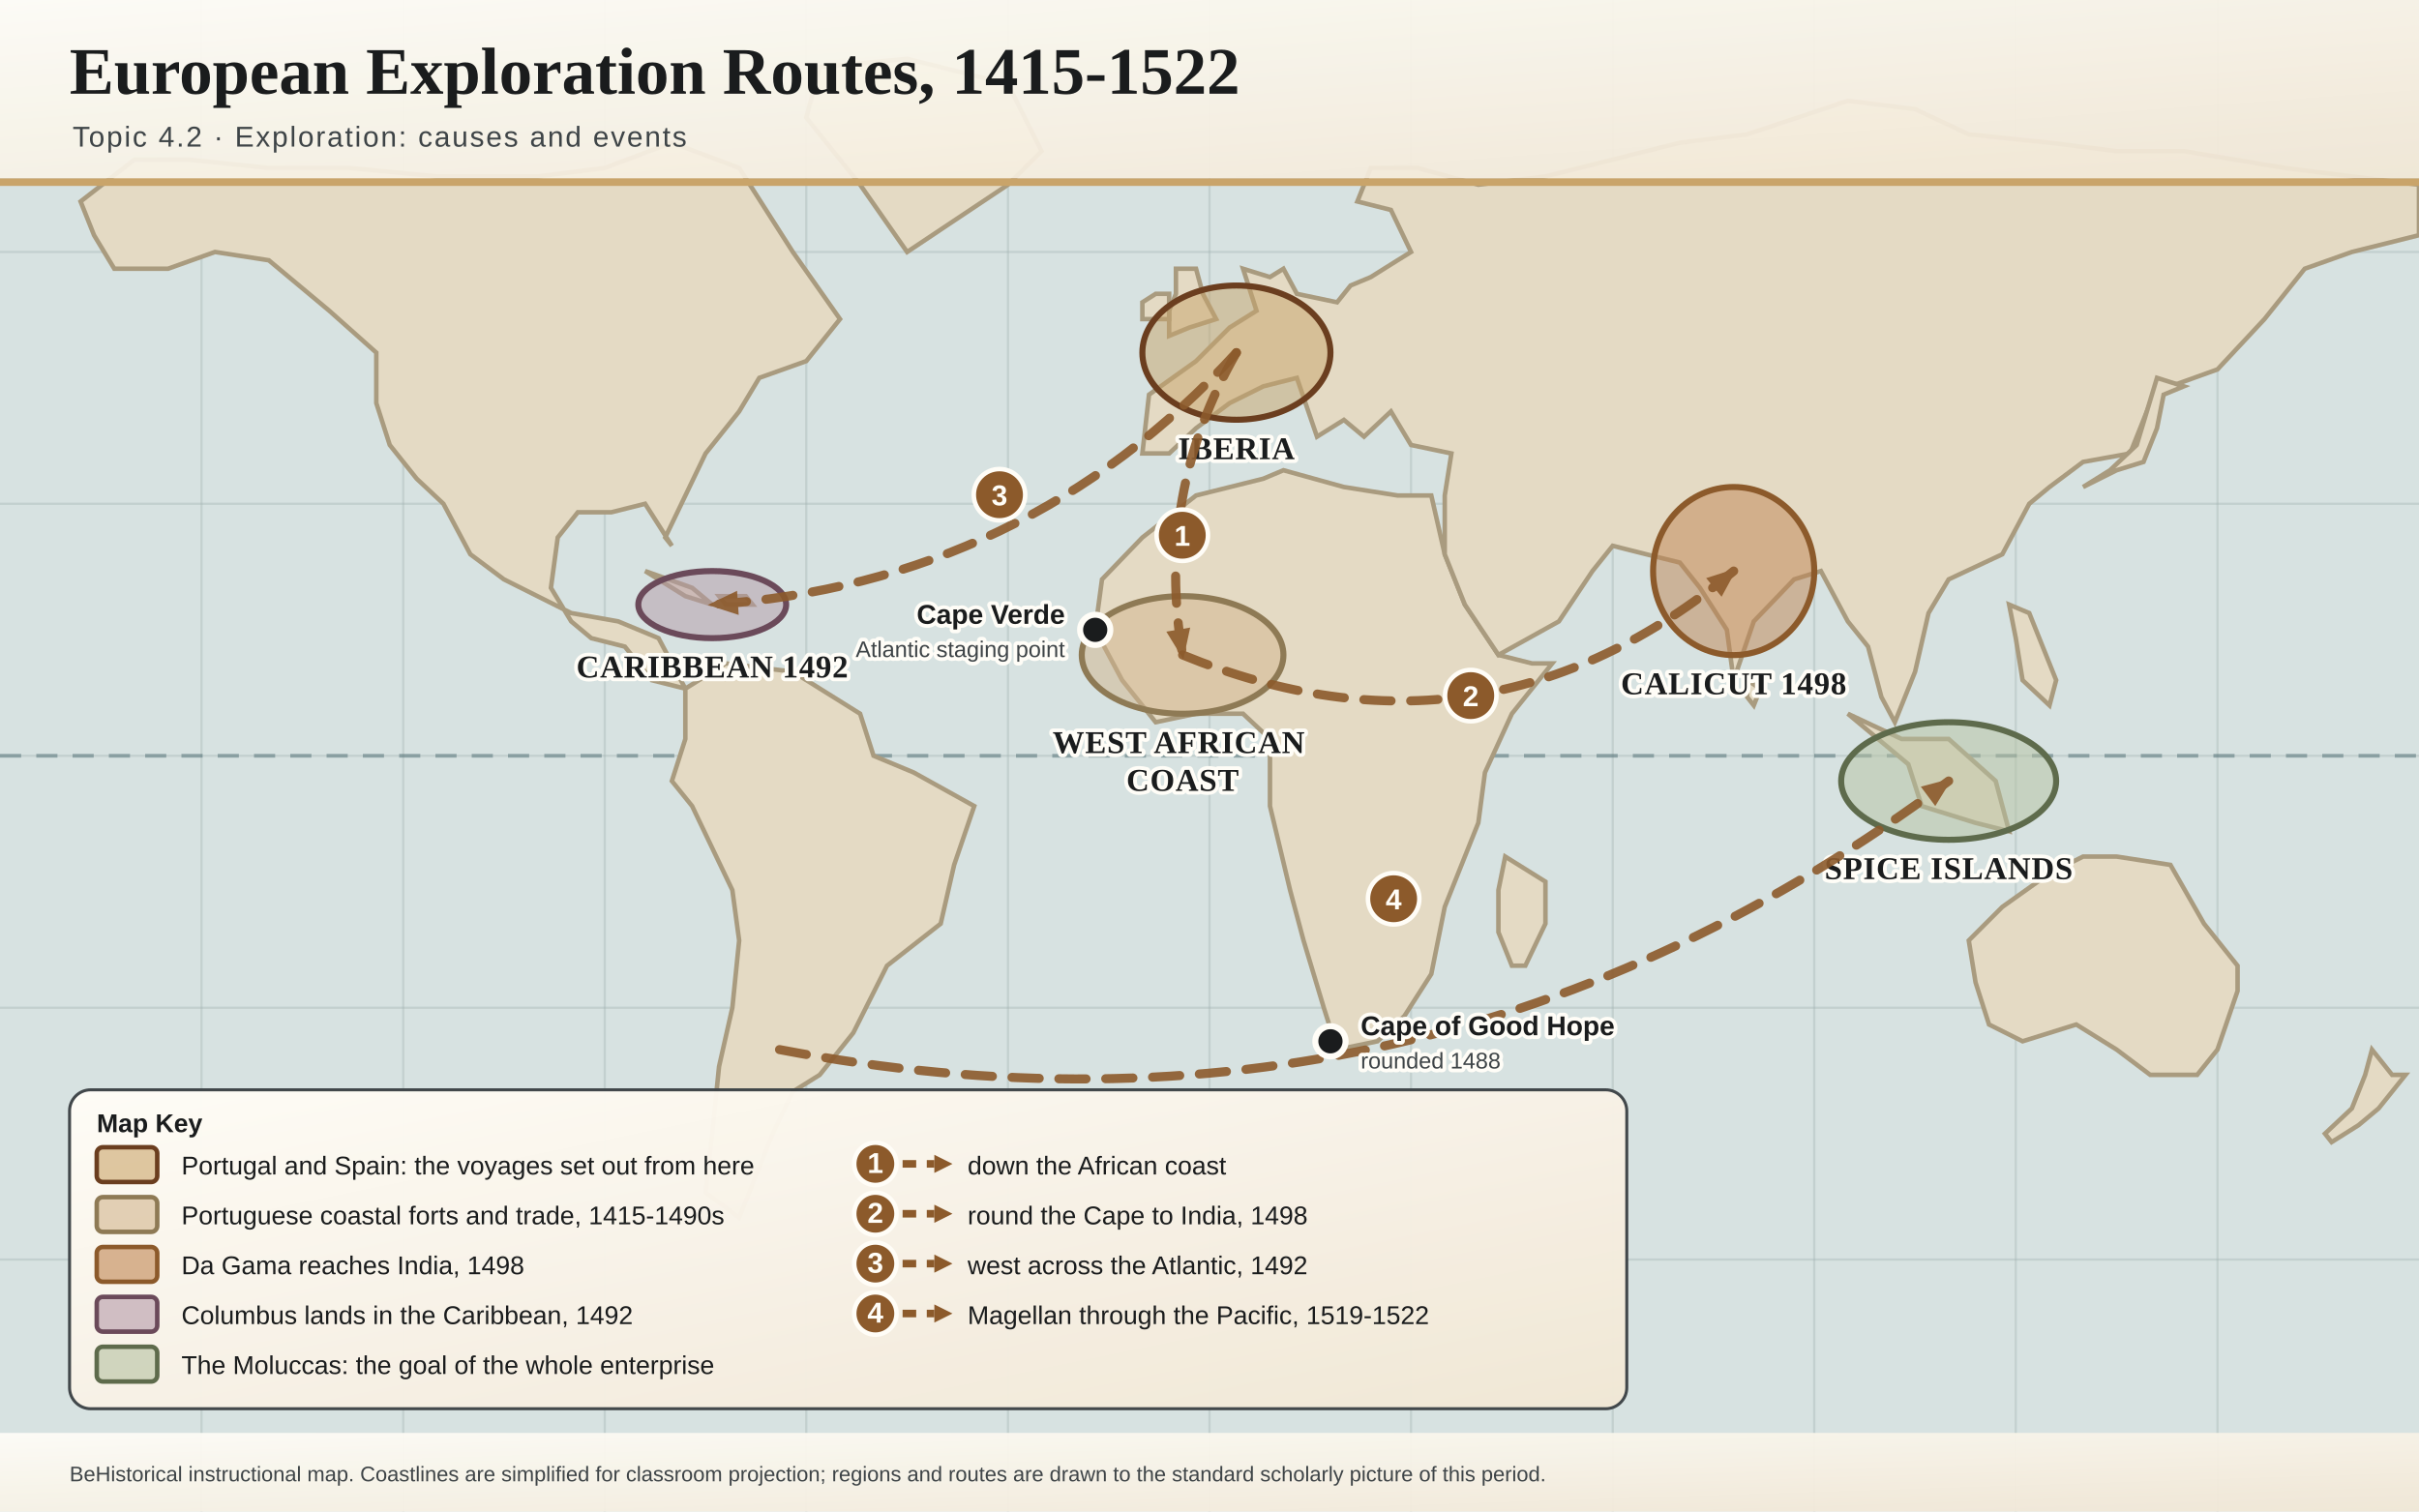
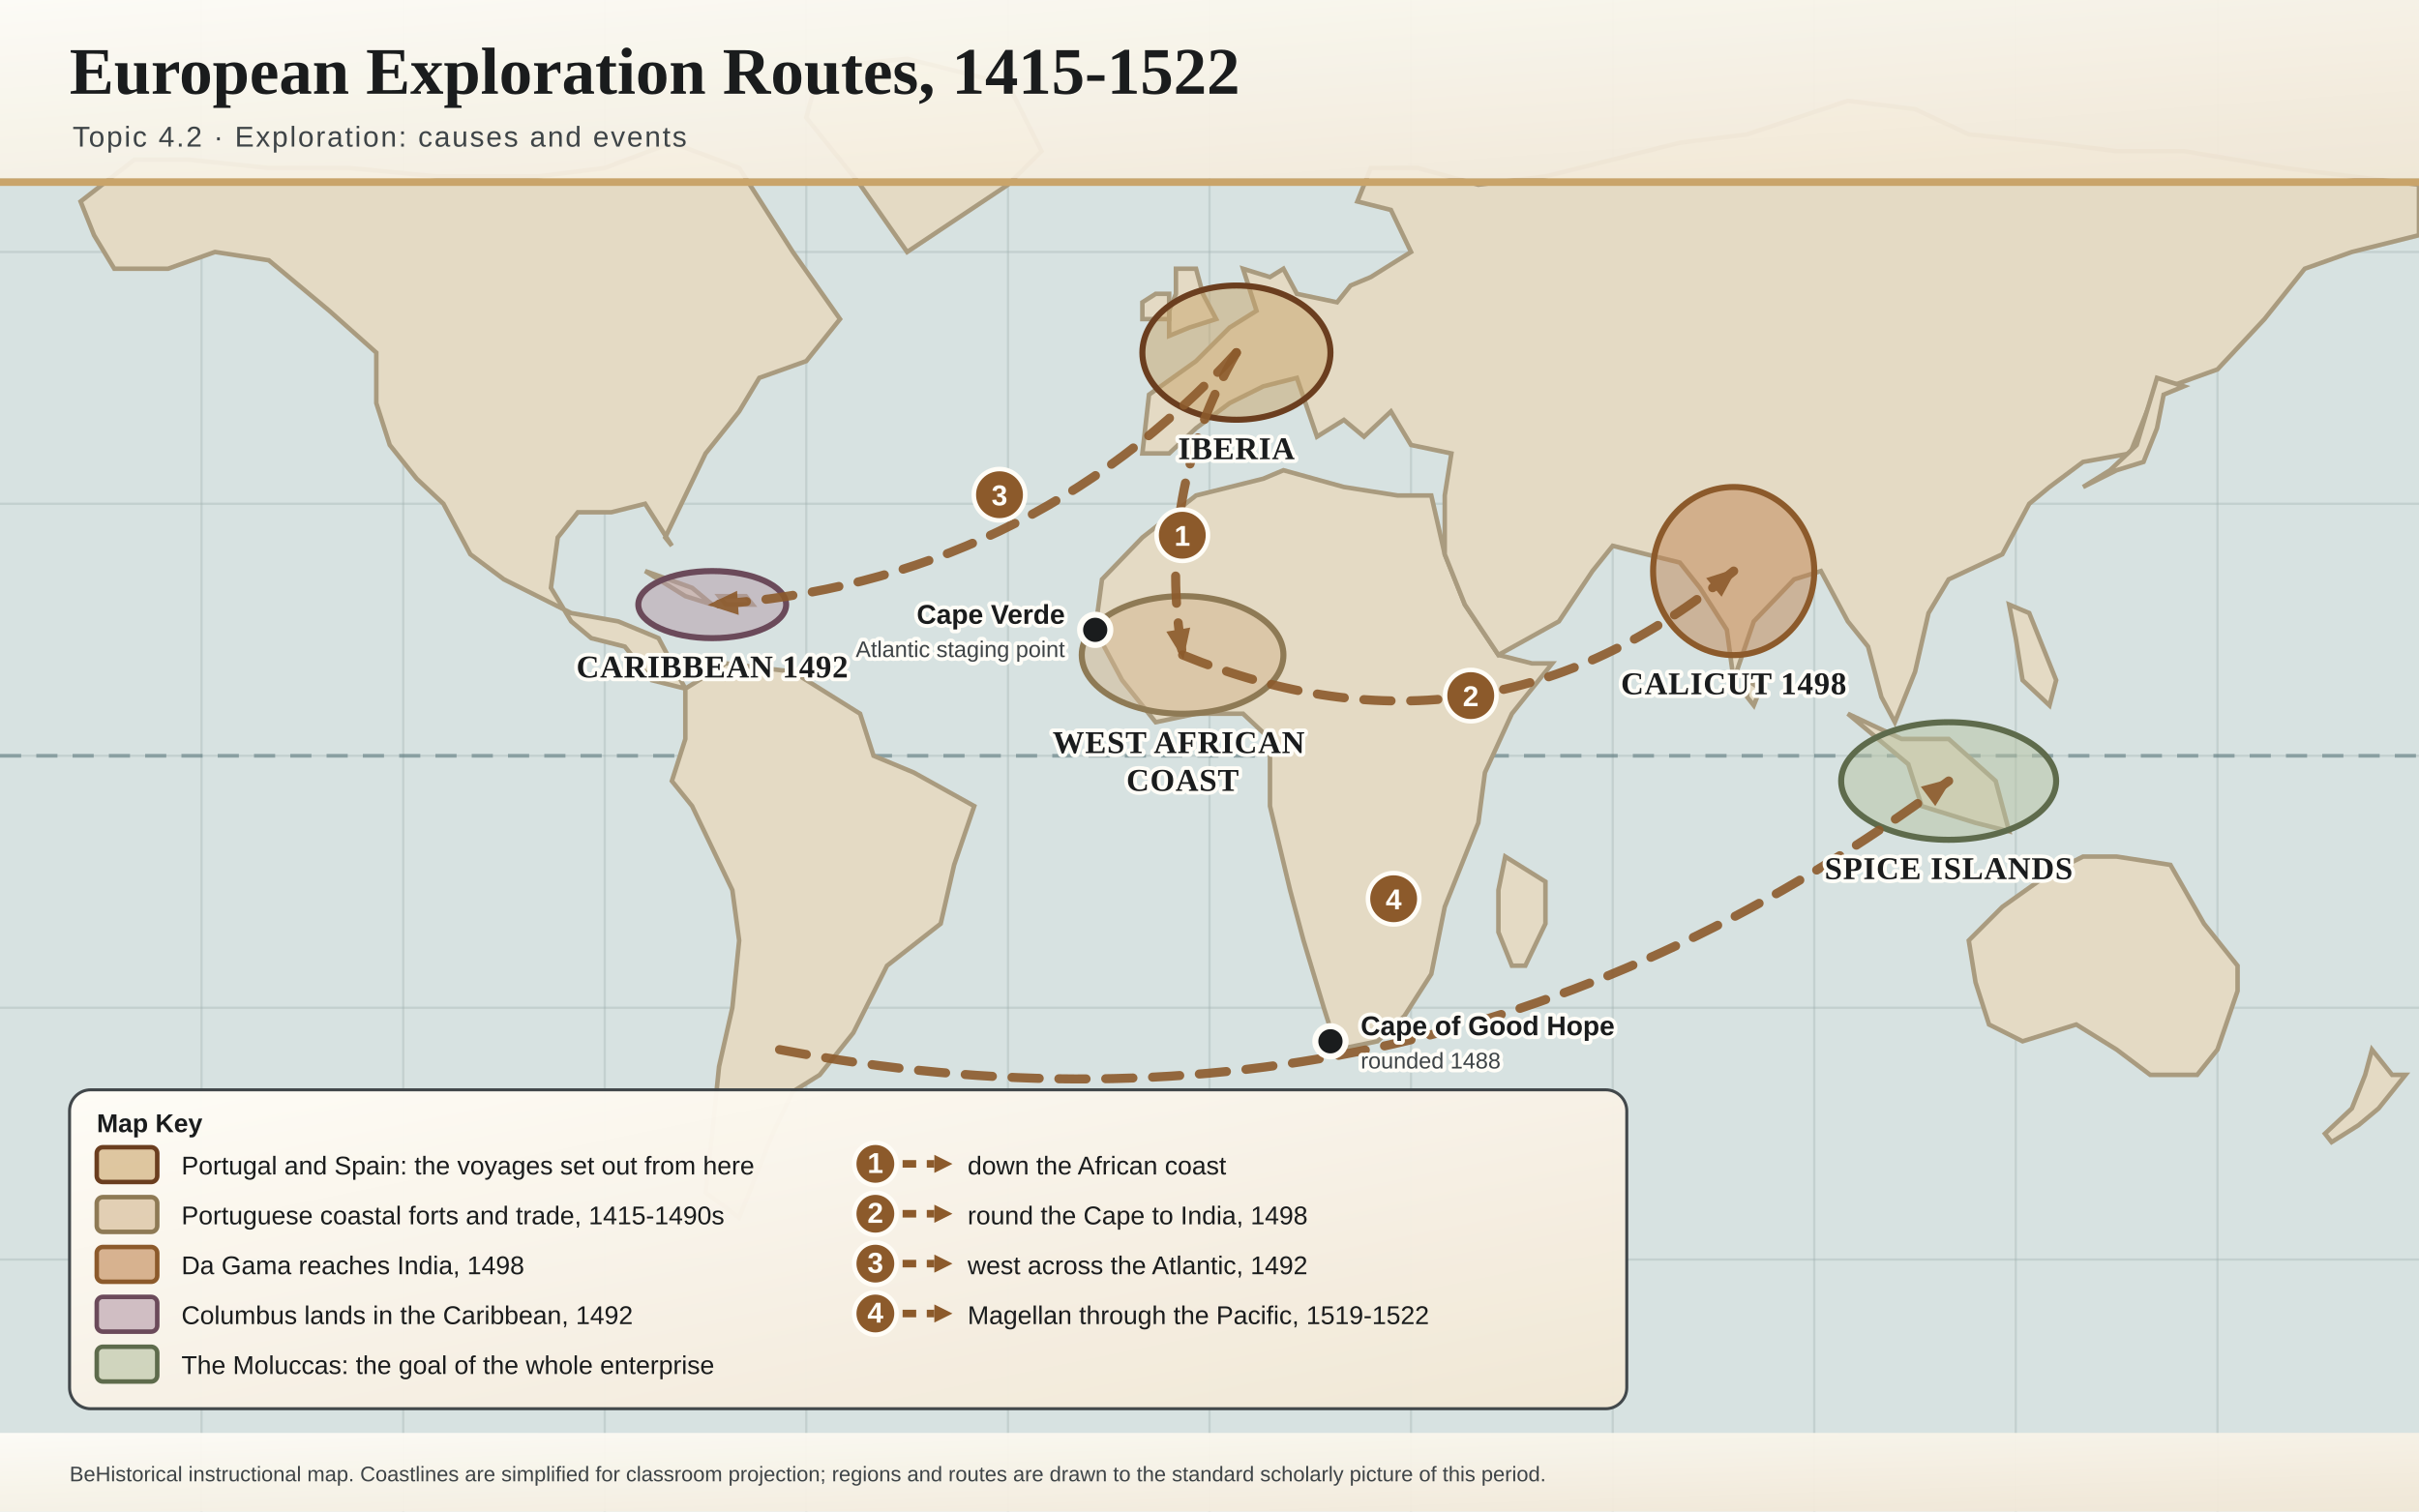
<svg xmlns="http://www.w3.org/2000/svg" width="1600" height="1000" viewBox="0 0 1600 1000" preserveAspectRatio="xMidYMid meet" role="img" aria-labelledby="map-title map-desc">
  <defs>
    <linearGradient id="paper" x1="0" x2="1" y1="0" y2="1">
      <stop offset="0" stop-color="#FFFDF7" />
      <stop offset="1" stop-color="#F1E7D5" />
    </linearGradient>
    <marker id="arrow" markerWidth="20" markerHeight="16" refX="17" refY="8" orient="auto" markerUnits="userSpaceOnUse">
      <path d="M0,0 L20,8 L0,16 Z" fill="#8C5A2B" />
    </marker>
    <style>
      .title{font-family:Georgia,'Times New Roman',serif;font-weight:700;font-size:44px;fill:#1A1C1D}
      .subtitle{font-family:Arial,Helvetica,sans-serif;font-size:19px;fill:#3E4447;letter-spacing:1.2px;text-transform:uppercase}
      .region{font-family:Georgia,'Times New Roman',serif;font-weight:700;font-size:21px;letter-spacing:.5px}
      .place{font-family:Arial,Helvetica,sans-serif;font-weight:700;font-size:18px;fill:#1A1C1D}
      .placenote{font-family:Arial,Helvetica,sans-serif;font-size:15px;fill:#3E4447}
      .small{font-family:Arial,Helvetica,sans-serif;font-size:17px;fill:#1A1C1D}
      .tiny{font-family:Arial,Helvetica,sans-serif;font-size:14px;fill:#3E4447}
      .badgenum{font-family:Arial,Helvetica,sans-serif;font-weight:700;font-size:19px;fill:#FFFDF7}
      .badge{fill:#8C5A2B;stroke:#FFFDF7;stroke-width:3}
      .halo{paint-order:stroke;stroke:#FFFDF7;stroke-width:5;stroke-linejoin:round}
      .city{fill:#1A1C1D;stroke:#FFFDF7;stroke-width:4}
      .flow{fill:none;stroke:#8C5A2B;stroke-width:6;stroke-linecap:round;opacity:.9}
      #land path{fill:#E4DAC4;stroke:#A99B7F;stroke-width:3}
      #graticule line{stroke:#9FB0AE;stroke-width:1.5;opacity:.35}
    </style>
  </defs>
  <rect width="1600" height="1000" fill="#D7E2E1" />
  <g id="graticule">
    <line x1="133.3" y1="0" x2="133.3" y2="1000" />
    <line x1="266.7" y1="0" x2="266.7" y2="1000" />
    <line x1="400.0" y1="0" x2="400.0" y2="1000" />
    <line x1="533.3" y1="0" x2="533.3" y2="1000" />
    <line x1="666.7" y1="0" x2="666.7" y2="1000" />
    <line x1="800.0" y1="0" x2="800.0" y2="1000" />
    <line x1="933.3" y1="0" x2="933.3" y2="1000" />
    <line x1="1066.7" y1="0" x2="1066.7" y2="1000" />
    <line x1="1200.0" y1="0" x2="1200.0" y2="1000" />
    <line x1="1333.3" y1="0" x2="1333.3" y2="1000" />
    <line x1="1466.7" y1="0" x2="1466.7" y2="1000" />
    <line x1="0" y1="833.3" x2="1600" y2="833.3" />
    <line x1="0" y1="666.7" x2="1600" y2="666.7" />
    <line x1="0" y1="500.0" x2="1600" y2="500.0" />
    <line x1="0" y1="333.3" x2="1600" y2="333.3" />
    <line x1="0" y1="166.7" x2="1600" y2="166.7" />
  </g>
  <line x1="0" y1="500.0" x2="1600" y2="500.0" stroke="#4E6B72" stroke-width="2.5" stroke-dasharray="14 10" opacity=".5" />
  <g id="land">
    <path id="land-greenland" d="M600.0,166.7 L666.7,122.2 L688.9,100.0 L666.7,55.6 L600.0,38.9 L542.2,44.4 L533.3,77.8 L568.9,122.2 L600.0,166.7 Z" />
    <path id="land-northAmerica" d="M53.3,133.3 L88.9,105.6 L124.4,105.6 L177.8,111.1 L231.1,111.1 L288.9,116.7 L355.6,116.7 L400.0,111.1 L444.4,94.4 L488.9,111.1 L524.4,166.7 L555.6,211.1 L533.3,238.9 L502.2,250.0 L488.9,272.2 L466.7,300.0 L440.0,355.6 L444.4,361.1 L426.7,333.3 L404.4,338.9 L382.2,338.9 L368.9,355.6 L364.4,388.9 L377.8,411.1 L391.1,422.2 L413.3,427.8 L431.1,450.0 L453.3,455.6 L435.6,422.2 L408.9,411.1 L377.8,405.6 L333.3,383.3 L311.1,366.7 L293.3,333.3 L275.6,316.7 L257.8,294.4 L248.9,266.7 L248.9,233.3 L217.8,205.6 L177.8,172.2 L142.2,166.7 L111.1,177.8 L75.6,177.8 L62.2,155.6 L53.3,133.3 Z" />
    <path id="land-southAmerica" d="M453.3,455.6 L480.0,438.9 L524.4,444.4 L568.9,472.2 L577.8,500.0 L604.4,511.1 L644.4,533.3 L631.1,572.2 L622.2,611.1 L586.7,638.9 L564.4,683.3 L542.2,711.1 L524.4,722.2 L511.1,750.0 L497.8,783.3 L488.9,805.6 L466.7,788.9 L471.1,750.0 L475.6,705.6 L484.4,666.7 L488.9,622.2 L484.4,588.9 L457.8,533.3 L444.4,516.7 L453.3,488.9 L453.3,455.6 Z" />
    <path id="land-africa" d="M724.4,416.7 L728.9,383.3 L755.6,355.6 L791.1,327.8 L835.6,316.7 L848.9,311.1 L888.9,322.2 L924.4,327.8 L946.7,327.8 L955.6,366.7 L968.9,400.0 L991.1,433.3 L1013.3,438.9 L1026.7,438.9 L1000.0,472.2 L982.2,511.1 L977.8,544.4 L955.6,600.0 L946.7,644.4 L928.9,672.2 L911.1,688.9 L884.4,694.4 L875.6,666.7 L862.2,622.2 L853.3,588.9 L840.0,533.3 L840.0,488.9 L822.2,472.2 L791.1,472.2 L764.4,477.8 L742.2,450.0 L724.4,416.7 Z" />
    <path id="land-eurasia" d="M755.6,300.0 L760.0,261.1 L791.1,238.9 L813.3,216.7 L831.1,205.6 L822.2,177.8 L840.0,183.3 L848.9,177.8 L857.8,194.4 L884.4,200.0 L893.3,188.9 L906.7,183.3 L924.4,172.2 L933.3,166.7 L920.0,138.9 L897.8,133.3 L906.7,111.1 L937.8,111.1 L977.8,122.2 L1022.2,116.7 L1066.7,105.6 L1111.1,94.4 L1155.6,88.9 L1222.2,66.7 L1266.7,72.2 L1302.2,88.9 L1355.6,94.4 L1400.0,100.0 L1444.4,100.0 L1511.1,111.1 L1555.6,116.7 L1600.0,122.2 L1600.0,155.6 L1555.6,166.7 L1524.4,177.8 L1497.8,211.1 L1466.7,244.4 L1435.6,255.6 L1422.2,266.7 L1408.9,300.0 L1377.8,305.6 L1355.6,322.2 L1342.2,333.3 L1324.4,366.7 L1288.9,383.3 L1275.6,405.6 L1266.7,444.4 L1253.3,477.8 L1244.4,461.1 L1235.6,427.8 L1222.2,411.1 L1204.4,377.8 L1186.7,383.3 L1160.0,411.1 L1146.7,450.0 L1142.2,416.7 L1124.4,388.9 L1111.1,372.2 L1088.9,366.7 L1066.7,361.1 L1053.3,377.8 L1031.1,411.1 L991.1,433.3 L968.9,400.0 L955.6,366.7 L955.6,327.8 L960.0,300.0 L933.3,294.4 L920.0,272.2 L902.2,288.9 L888.9,277.8 L871.1,288.9 L857.8,250.0 L835.6,255.6 L813.3,266.7 L791.1,283.3 L773.3,300.0 L755.6,300.0 Z" />
    <path id="land-britain" d="M773.3,222.2 L786.7,216.7 L804.4,211.1 L795.6,194.4 L791.1,177.8 L777.8,177.8 L777.8,194.4 L773.3,205.6 L773.3,222.2 Z" />
    <path id="land-ireland" d="M755.6,211.1 L773.3,211.1 L773.3,194.4 L764.4,194.4 L755.6,200.0 L755.6,211.1 Z" />
    <path id="land-japan" d="M1377.8,322.2 L1400.0,311.1 L1417.8,305.6 L1426.7,283.3 L1431.1,261.1 L1444.4,255.6 L1426.7,250.0 L1413.3,294.4 L1395.6,311.1 L1377.8,322.2 Z" />
    <path id="land-indonesia" d="M1222.2,472.2 L1262.2,505.6 L1271.1,533.3 L1306.7,544.4 L1328.9,550.0 L1320.0,516.7 L1288.9,488.9 L1257.8,488.9 L1222.2,472.2 Z" />
    <path id="land-philippines" d="M1328.9,400.0 L1342.2,405.6 L1351.1,427.8 L1360.0,450.0 L1355.6,466.7 L1337.8,450.0 L1333.3,422.2 L1328.9,400.0 Z" />
    <path id="land-australia" d="M1302.2,622.2 L1306.7,650.0 L1315.6,677.8 L1337.8,688.9 L1373.3,677.8 L1400.0,694.4 L1422.2,711.1 L1453.3,711.1 L1466.7,694.4 L1480.0,655.6 L1480.0,638.9 L1457.8,611.1 L1435.6,572.2 L1400.0,566.7 L1377.8,566.7 L1355.6,577.8 L1324.4,600.0 L1302.2,622.2 Z" />
    <path id="land-newZealand" d="M1568.9,694.4 L1582.2,711.1 L1591.1,711.1 L1573.3,733.3 L1560.0,744.4 L1542.2,755.6 L1537.8,750.0 L1555.6,733.3 L1564.4,711.1 L1568.9,694.4 Z" />
    <path id="land-madagascar" d="M995.6,566.7 L1022.2,583.3 L1022.2,611.1 L1008.9,638.9 L1000.0,638.9 L991.1,616.7 L991.1,588.9 L995.6,566.7 Z" />
    <path id="land-cuba" d="M426.7,377.8 L457.8,388.9 L471.1,400.0 L453.3,394.4 L426.7,377.8 Z" />
    <path id="land-hispaniola" d="M475.6,394.4 L493.3,394.4 L497.8,400.0 L480.0,400.0 L475.6,394.4 Z" />
    <path id="land-sriLanka" d="M1155.6,450.0 L1164.4,455.6 L1160.0,466.7 L1155.6,461.1 L1155.6,450.0 Z" />
  </g>
  <g id="highlights">
    <ellipse cx="817.8" cy="233.3" rx="62.2" ry="44.4" fill="#C9A46A" fill-opacity="0.5" stroke="#6B3E1F" stroke-width="4" />
-     <text class="region halo" x="817.8" y="303.8" text-anchor="middle" fill="#1A1C1D">
-       <tspan x="817.8" dy="0">IBERIA</tspan>
-     </text>
    <ellipse cx="782.2" cy="433.3" rx="66.7" ry="38.9" fill="#D2B48C" fill-opacity="0.5" stroke="#8E7A55" stroke-width="4" />
-     <text class="region halo" x="782.2" y="498.2" text-anchor="middle" fill="#1A1C1D">
-       <tspan x="782.2" dy="0">WEST AFRICAN</tspan>
-       <tspan x="782.2" dy="25">COAST</tspan>
-     </text>
    <ellipse cx="1146.7" cy="377.8" rx="53.3" ry="55.6" fill="#C08552" fill-opacity="0.5" stroke="#8C5A2B" stroke-width="4" />
-     <text class="region halo" x="1146.7" y="459.3" text-anchor="middle" fill="#1A1C1D">
-       <tspan x="1146.7" dy="0">CALICUT 1498</tspan>
-     </text>
    <ellipse cx="471.1" cy="400.0" rx="48.9" ry="22.2" fill="#B49AA8" fill-opacity="0.5" stroke="#6B4A5A" stroke-width="4" />
-     <text class="region halo" x="471.1" y="448.2" text-anchor="middle" fill="#1A1C1D">
-       <tspan x="471.1" dy="0">CARIBBEAN 1492</tspan>
-     </text>
    <ellipse cx="1288.9" cy="516.7" rx="71.1" ry="38.9" fill="#B6C2A2" fill-opacity="0.5" stroke="#5E6B4C" stroke-width="4" />
-     <text class="region halo" x="1288.9" y="581.6" text-anchor="middle" fill="#1A1C1D">
-       <tspan x="1288.9" dy="0">SPICE ISLANDS</tspan>
-     </text>
  </g>
  <g id="flows">
    <path class="flow" d="M817.8,233.3 Q764.0,326.9 782.2,433.3" stroke-dasharray="18 13" marker-end="url(#arrow)" />
    <circle class="badge" cx="782.0" cy="354.1" r="17" />
    <text class="badgenum" x="782.0" y="361.1" text-anchor="middle">1</text>
    <path class="flow" d="M782.2,433.3 Q981.1,514.9 1146.7,377.8" stroke-dasharray="18 13" marker-end="url(#arrow)" />
    <circle class="badge" cx="972.8" cy="460.2" r="17" />
    <text class="badgenum" x="972.8" y="467.2" text-anchor="middle">2</text>
    <path class="flow" d="M817.8,233.3 Q677.8,386.0 471.1,400.0" stroke-dasharray="18 13" marker-end="url(#arrow)" />
    <circle class="badge" cx="661.1" cy="327.3" r="17" />
    <text class="badgenum" x="661.1" y="334.3" text-anchor="middle">3</text>
    <path class="flow" d="M515.6,694.4 Q941.3,775.7 1288.9,516.7" stroke-dasharray="18 13" marker-end="url(#arrow)" />
    <circle class="badge" cx="921.8" cy="594.6" r="17" />
    <text class="badgenum" x="921.8" y="601.6" text-anchor="middle">4</text>
+   </g>
+   <g id="region-labels">
+     <text class="region halo" x="817.8" y="303.8" text-anchor="middle" fill="#1A1C1D">
+       <tspan x="817.8" dy="0">IBERIA</tspan>
+     </text>
+     <text class="region halo" x="782.2" y="498.2" text-anchor="middle" fill="#1A1C1D">
+       <tspan x="782.2" dy="0">WEST AFRICAN</tspan>
+       <tspan x="782.2" dy="25">COAST</tspan>
+     </text>
+     <text class="region halo" x="1146.7" y="459.3" text-anchor="middle" fill="#1A1C1D">
+       <tspan x="1146.7" dy="0">CALICUT 1498</tspan>
+     </text>
+     <text class="region halo" x="471.1" y="448.2" text-anchor="middle" fill="#1A1C1D">
+       <tspan x="471.1" dy="0">CARIBBEAN 1492</tspan>
+     </text>
+     <text class="region halo" x="1288.9" y="581.6" text-anchor="middle" fill="#1A1C1D">
+       <tspan x="1288.9" dy="0">SPICE ISLANDS</tspan>
+     </text>
  </g>
  <g id="places">
    <circle class="city" cx="724.4" cy="416.7" r="10" />
    <text class="place halo" x="704.4" y="412.7" text-anchor="end">Cape Verde</text>
    <text class="placenote halo" x="704.4" y="434.7" text-anchor="end">Atlantic staging point</text>
    <circle class="city" cx="880.0" cy="688.9" r="10" />
    <text class="place halo" x="900.0" y="684.9" text-anchor="start">Cape of Good Hope</text>
    <text class="placenote halo" x="900.0" y="706.9" text-anchor="start">rounded 1488</text>
  </g>
  <g id="titleband">
    <rect x="0" y="0" width="1600" height="118" fill="url(#paper)" opacity=".93" />
    <rect x="0" y="118" width="1600" height="5" fill="#C9A46A" />
    <text class="title" x="46" y="62">European Exploration Routes, 1415-1522</text>
    <text class="subtitle" x="48" y="97">Topic 4.2 · Exploration: causes and events</text>
  </g>
  <g id="legend" transform="translate(46,721)">
    <rect x="0" y="0" width="1030" height="211" rx="14" fill="url(#paper)" stroke="#3E4447" stroke-width="2" opacity=".97" />
    <text class="small" x="18" y="28" font-weight="700">Map Key</text>
    <rect x="18" y="38" width="40" height="23" rx="4" fill="#C9A46A" fill-opacity=".6" stroke="#6B3E1F" stroke-width="3" />
    <text class="small" x="74" y="56">Portugal and Spain: the voyages set out from here</text>
    <rect x="18" y="71" width="40" height="23" rx="4" fill="#D2B48C" fill-opacity=".6" stroke="#8E7A55" stroke-width="3" />
    <text class="small" x="74" y="89">Portuguese coastal forts and trade, 1415-1490s</text>
    <rect x="18" y="104" width="40" height="23" rx="4" fill="#C08552" fill-opacity=".6" stroke="#8C5A2B" stroke-width="3" />
    <text class="small" x="74" y="122">Da Gama reaches India, 1498</text>
    <rect x="18" y="137" width="40" height="23" rx="4" fill="#B49AA8" fill-opacity=".6" stroke="#6B4A5A" stroke-width="3" />
    <text class="small" x="74" y="155">Columbus lands in the Caribbean, 1492</text>
    <rect x="18" y="170" width="40" height="23" rx="4" fill="#B6C2A2" fill-opacity=".6" stroke="#5E6B4C" stroke-width="3" />
    <text class="small" x="74" y="188">The Moluccas: the goal of the whole enterprise</text>
    <circle class="badge" cx="533" cy="49" r="14" />
    <text class="badgenum" x="533" y="55" text-anchor="middle" font-size="16">1</text>
    <line x1="551" x2="572" y1="49" y2="49" stroke="#8C5A2B" stroke-width="5" stroke-dasharray="9 7" />
    <path d="M572,43 L584,49 L572,55 Z" fill="#8C5A2B" />
    <text class="small" x="594" y="56">down the African coast</text>
    <circle class="badge" cx="533" cy="82" r="14" />
    <text class="badgenum" x="533" y="88" text-anchor="middle" font-size="16">2</text>
    <line x1="551" x2="572" y1="82" y2="82" stroke="#8C5A2B" stroke-width="5" stroke-dasharray="9 7" />
    <path d="M572,76 L584,82 L572,88 Z" fill="#8C5A2B" />
    <text class="small" x="594" y="89">round the Cape to India, 1498</text>
    <circle class="badge" cx="533" cy="115" r="14" />
    <text class="badgenum" x="533" y="121" text-anchor="middle" font-size="16">3</text>
    <line x1="551" x2="572" y1="115" y2="115" stroke="#8C5A2B" stroke-width="5" stroke-dasharray="9 7" />
    <path d="M572,109 L584,115 L572,121 Z" fill="#8C5A2B" />
    <text class="small" x="594" y="122">west across the Atlantic, 1492</text>
    <circle class="badge" cx="533" cy="148" r="14" />
    <text class="badgenum" x="533" y="154" text-anchor="middle" font-size="16">4</text>
    <line x1="551" x2="572" y1="148" y2="148" stroke="#8C5A2B" stroke-width="5" stroke-dasharray="9 7" />
    <path d="M572,142 L584,148 L572,154 Z" fill="#8C5A2B" />
    <text class="small" x="594" y="155">Magellan through the Pacific, 1519-1522</text>
  </g>
  <rect x="0" y="948" width="1600" height="52" fill="url(#paper)" opacity=".93" />
  <text class="tiny" x="46" y="980">BeHistorical instructional map. Coastlines are simplified for classroom projection; regions and routes are drawn to the standard scholarly picture of this period.</text>
</svg>
